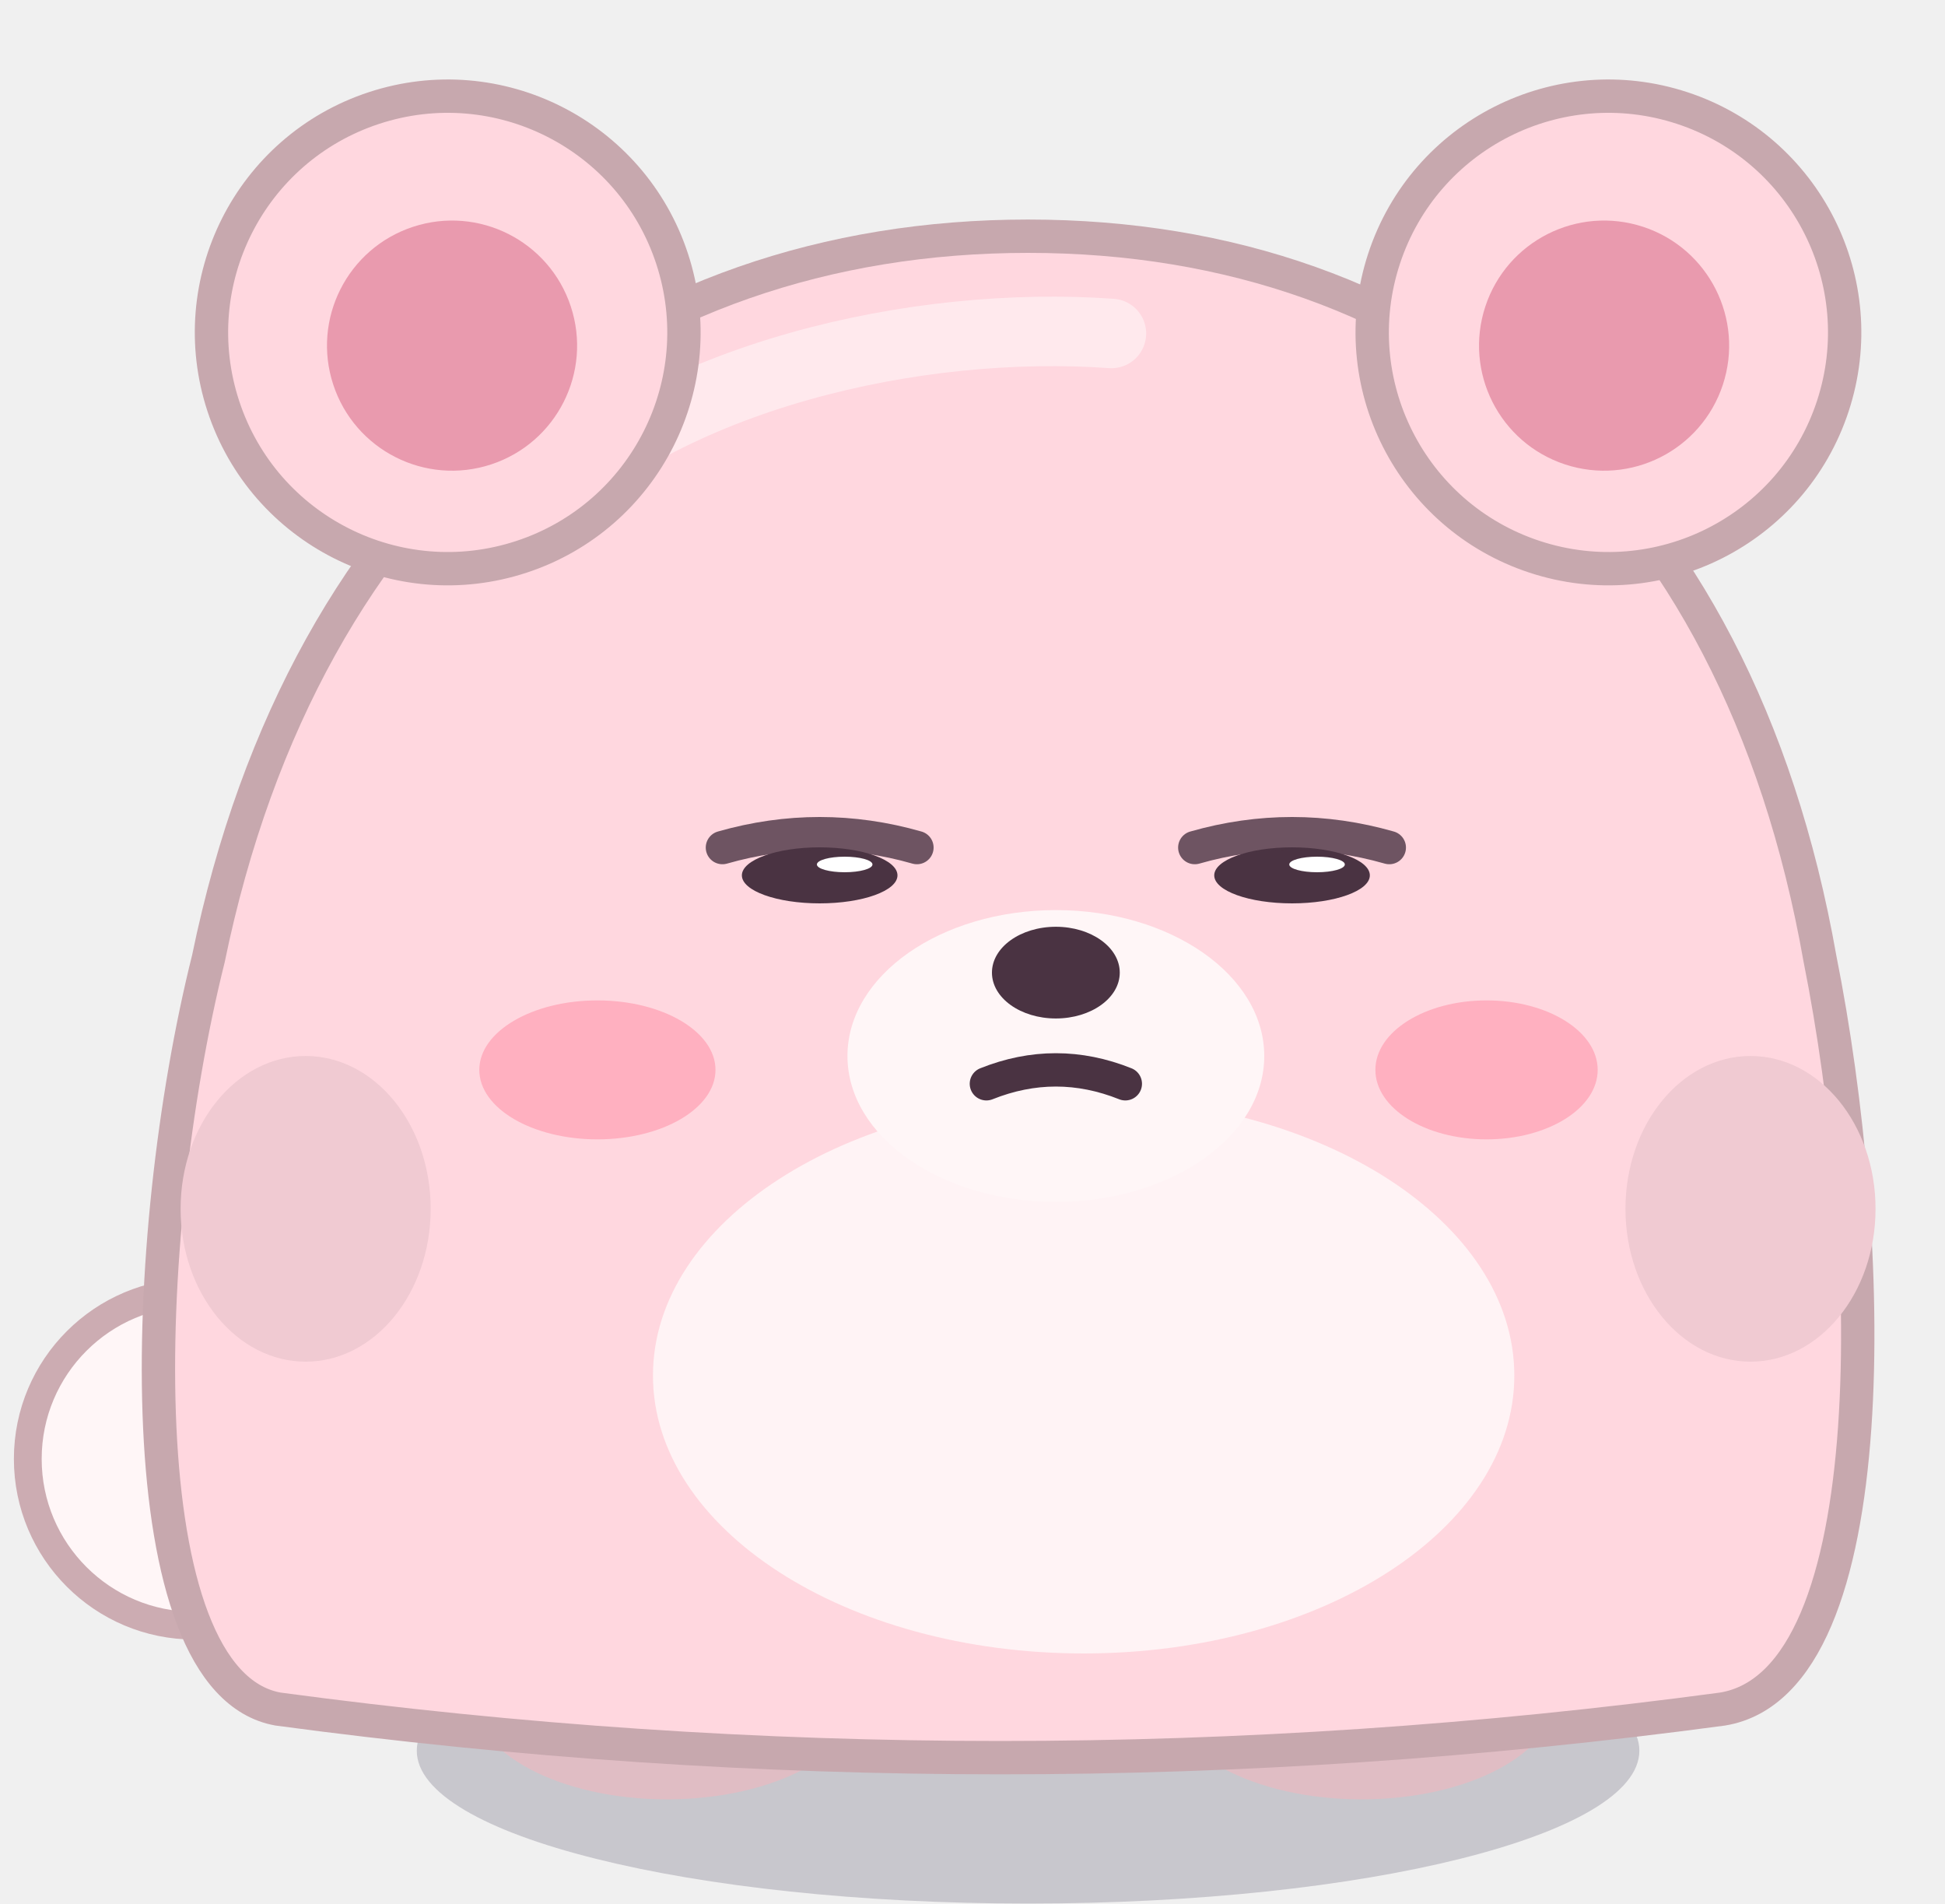
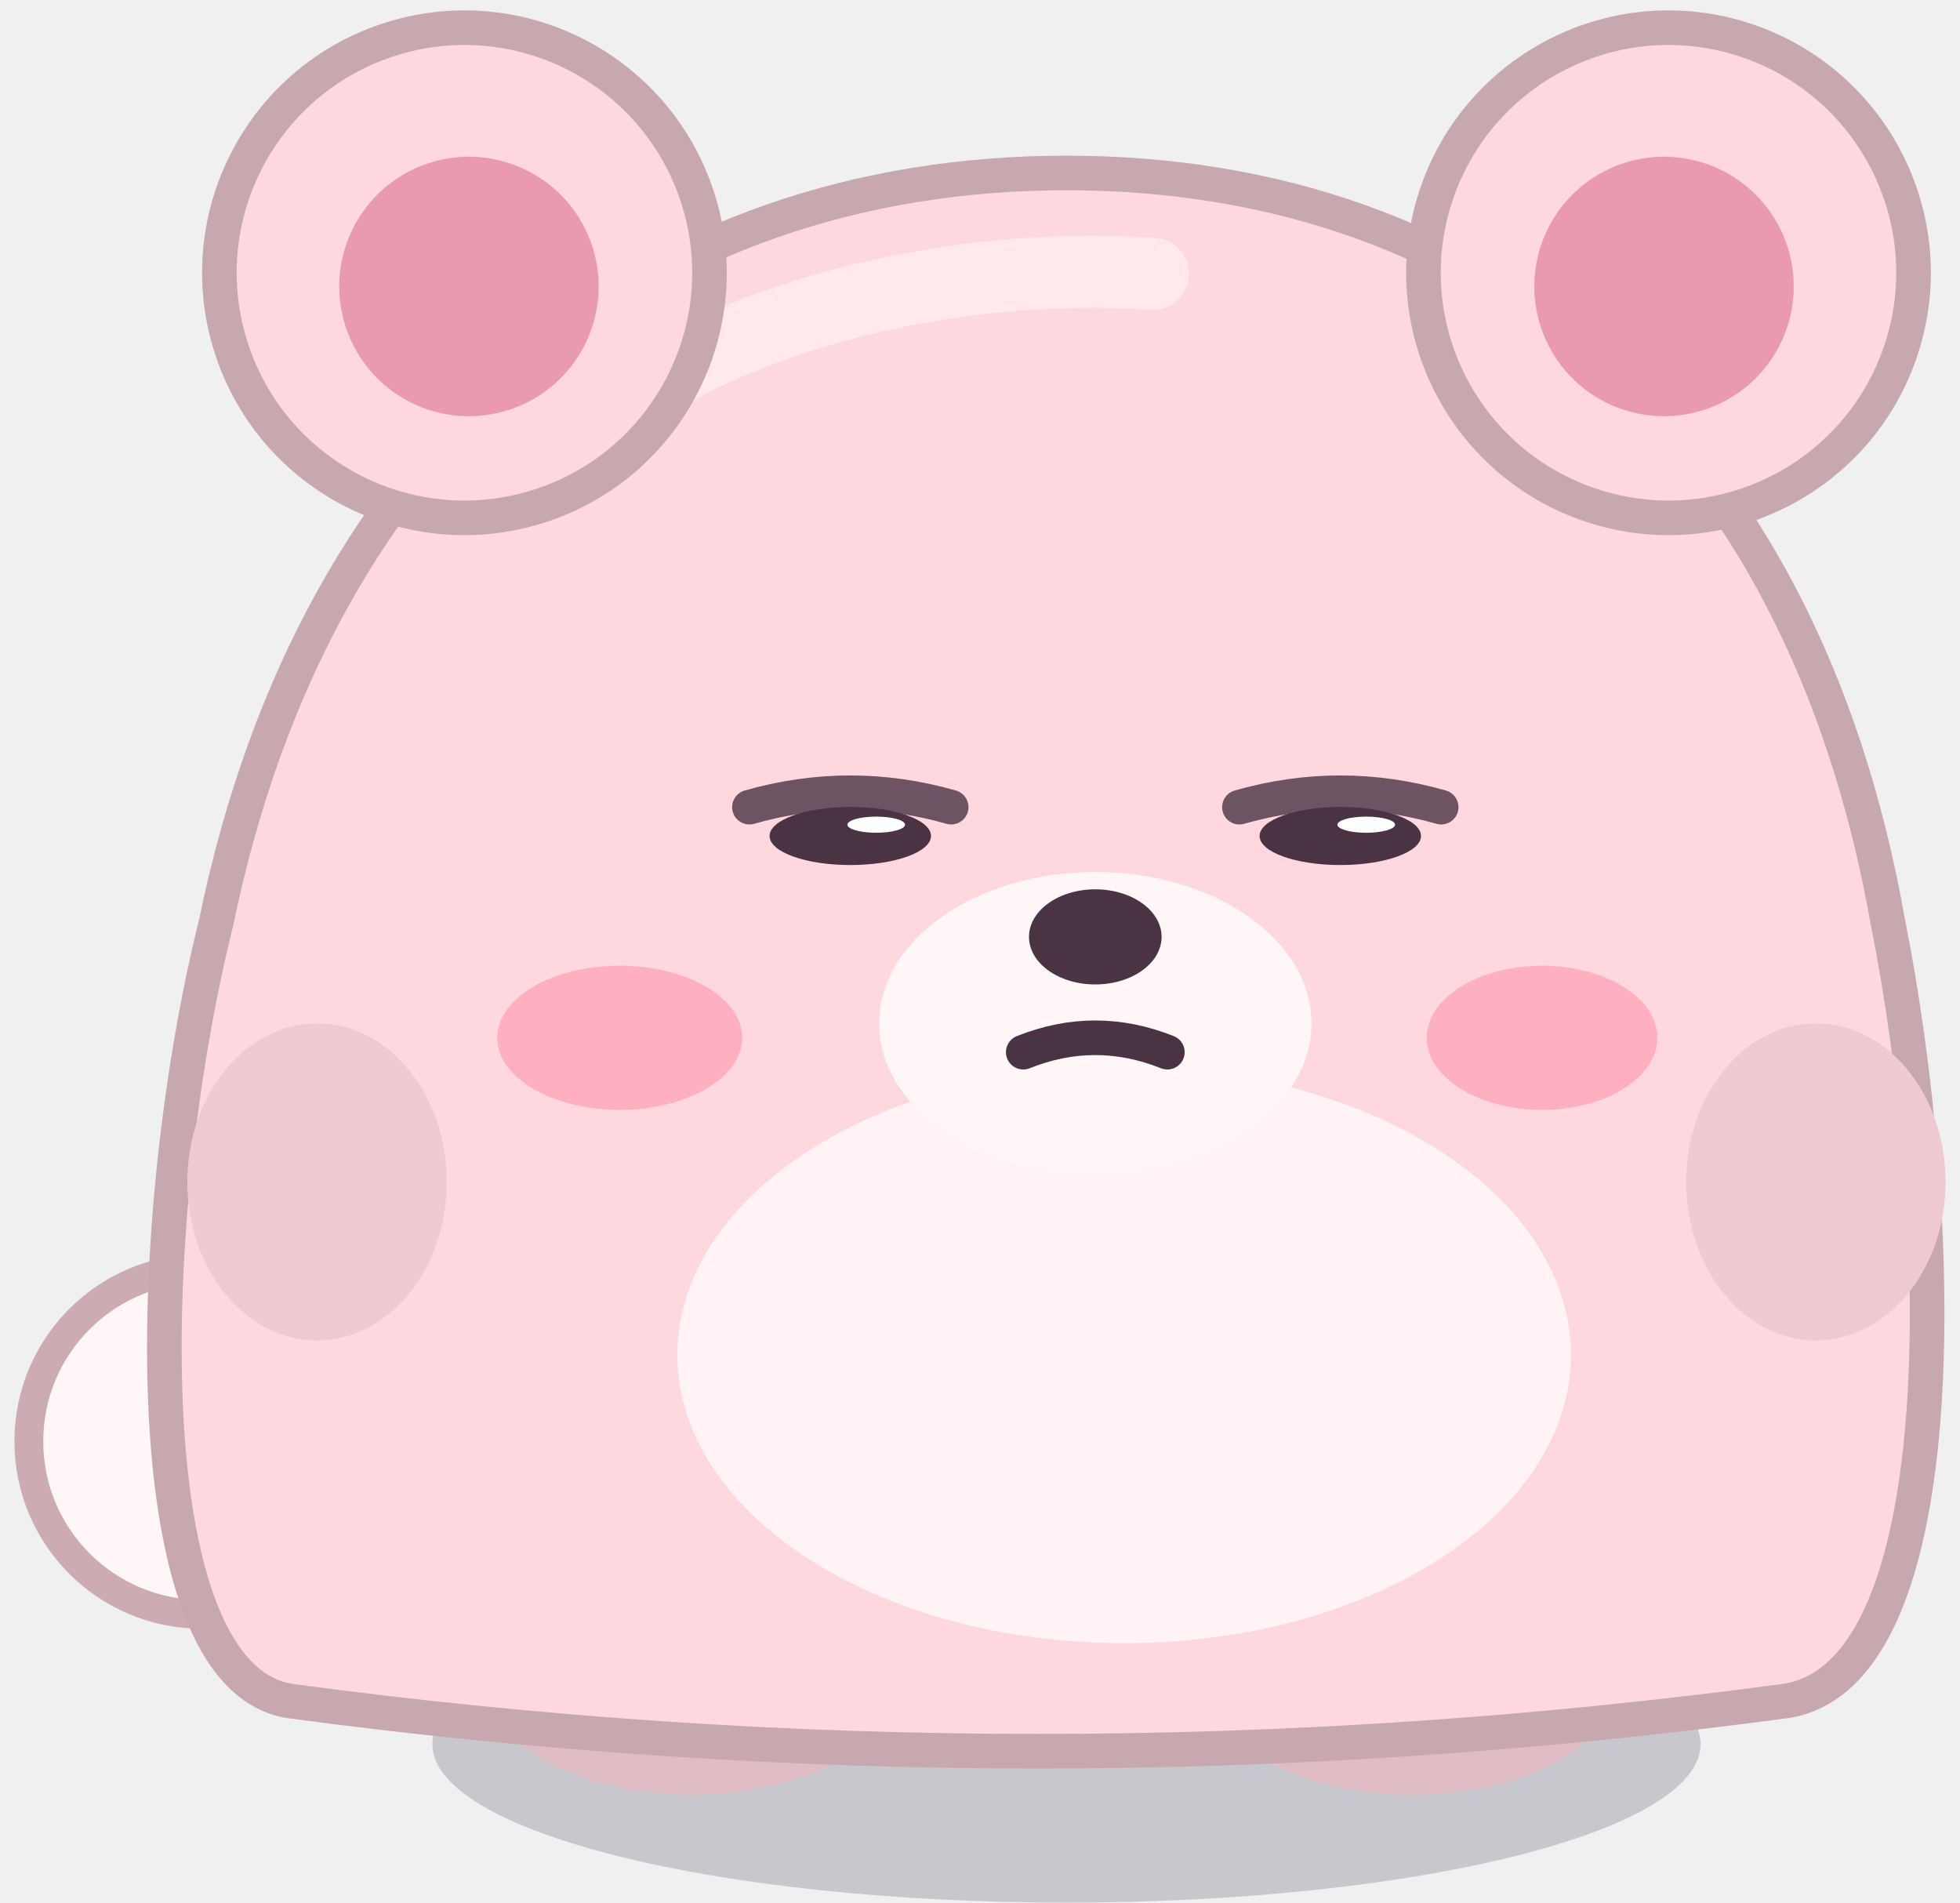
- <svg xmlns="http://www.w3.org/2000/svg" viewBox="-72 -123 140 137" width="140" height="137">
+ <svg xmlns="http://www.w3.org/2000/svg" viewBox="-72 -118 136 132" width="136" height="132">
  <ellipse id="shadow" rx="44" ry="11" cx="2" cy="3" fill="#2a2140" opacity="0.2" />
  <g id="turn">
    <g id="act">
      <g id="hop">
        <g id="posture">
          <g transform="translate(-54 -18)">
            <g id="tail">
              <circle cx="-4" cy="0" r="12" fill="#fff6f7" stroke="#ccacb2" stroke-width="2" />
            </g>
          </g>
          <g id="feet">
            <ellipse id="foot-left" rx="14" ry="7.5" cx="-24" cy="-1" fill="#e0bdc4" />
            <ellipse id="foot-right" rx="14" ry="7.5" cx="26" cy="-1" fill="#e0bdc4" />
          </g>
          <g id="breath">
            <path id="body" d="M -52 0 C -63 -2 -62 -34 -57 -54 C -50 -88 -27 -106 2 -106 C 31 -106 53 -88 59 -54 C 63 -34 64 -2 52 0 Q 0 7 -52 0 Z" fill="#ffd7df" stroke="#c7a8ae" stroke-width="2.4" />
            <path id="body-shine" d="M -34 -86 C -24 -96 -6 -100 8 -99" fill="none" stroke="#ffffff" stroke-width="5" stroke-linecap="round" opacity="0.45" />
            <ellipse id="belly" rx="31" ry="20" cx="6" cy="-24" fill="#fff6f7" opacity="0.9" />
            <g id="paws">
              <g transform="translate(-50 -36)">
                <ellipse id="paw-left" rx="9" ry="11" cx="0" cy="0" fill="#f0cad2" />
              </g>
              <g transform="translate(54 -36)">
                <ellipse id="paw-right" rx="9" ry="11" cx="0" cy="0" fill="#f0cad2" />
              </g>
            </g>
            <g id="ears">
              <g transform="translate(-36 -94)">
                <g id="ear-left" transform="matrix(0.949972 -0.312335 0.312335 0.949972 0 0)">
                  <circle cx="-2" cy="-6" r="17" fill="#ffd7df" stroke="#c7a8ae" stroke-width="2.4" />
                  <circle id="ear-left-inner" cx="-2" cy="-5" r="9" fill="#e99aae" />
                </g>
              </g>
              <g transform="translate(40 -94)">
                <g id="ear-right" transform="matrix(0.949972 0.312335 -0.312335 0.949972 0 0)">
                  <circle cx="2" cy="-6" r="17" fill="#ffd7df" stroke="#c7a8ae" stroke-width="2.4" />
                  <circle id="ear-right-inner" cx="2" cy="-5" r="9" fill="#e99aae" />
                </g>
              </g>
            </g>
            <g id="face">
              <ellipse id="markings" rx="15" ry="10.5" cx="4" cy="-47" fill="#fff6f7" />
              <g id="eyes">
                <g id="eye-left" transform="translate(-13 -60)">
                  <g transform="matrix(1 0 0 0.28 0 0)">
                    <ellipse id="eye-left-pupil" rx="5.6" ry="7.2" cx="0" cy="0" fill="#4a3342" />
                    <circle id="eye-left-shine" cx="1.8" cy="-2.8" r="2" fill="#ffffff" />
                  </g>
                  <path id="eye-left-lid" d="M -7 -2 Q 0 -4 7 -2" fill="none" stroke="#4a3342" stroke-width="2.4" stroke-linecap="round" opacity="0.8" />
                </g>
                <g id="eye-right" transform="translate(21 -60)">
                  <g transform="matrix(1 0 0 0.28 0 0)">
                    <ellipse id="eye-right-pupil" rx="5.6" ry="7.2" cx="0" cy="0" fill="#4a3342" />
                    <circle id="eye-right-shine" cx="1.8" cy="-2.8" r="2" fill="#ffffff" />
                  </g>
                  <path id="eye-right-lid" d="M -7 -2 Q 0 -4 7 -2" fill="none" stroke="#4a3342" stroke-width="2.4" stroke-linecap="round" opacity="0.8" />
                </g>
              </g>
              <ellipse id="nose" rx="4.6" ry="3.3" cx="4" cy="-53" fill="#4a3342" />
              <path id="mouth" d="M -1 -45 Q 4 -47 9 -45" fill="none" stroke="#4a3342" stroke-width="2.4" stroke-linecap="round" />
              <ellipse id="cheek-left" rx="8.5" ry="5" cx="-29" cy="-46" fill="#ff8fa6" opacity="0.55" />
              <ellipse id="cheek-right" rx="8" ry="5" cx="35" cy="-46" fill="#ff8fa6" opacity="0.55" />
            </g>
          </g>
        </g>
      </g>
    </g>
  </g>
</svg>
